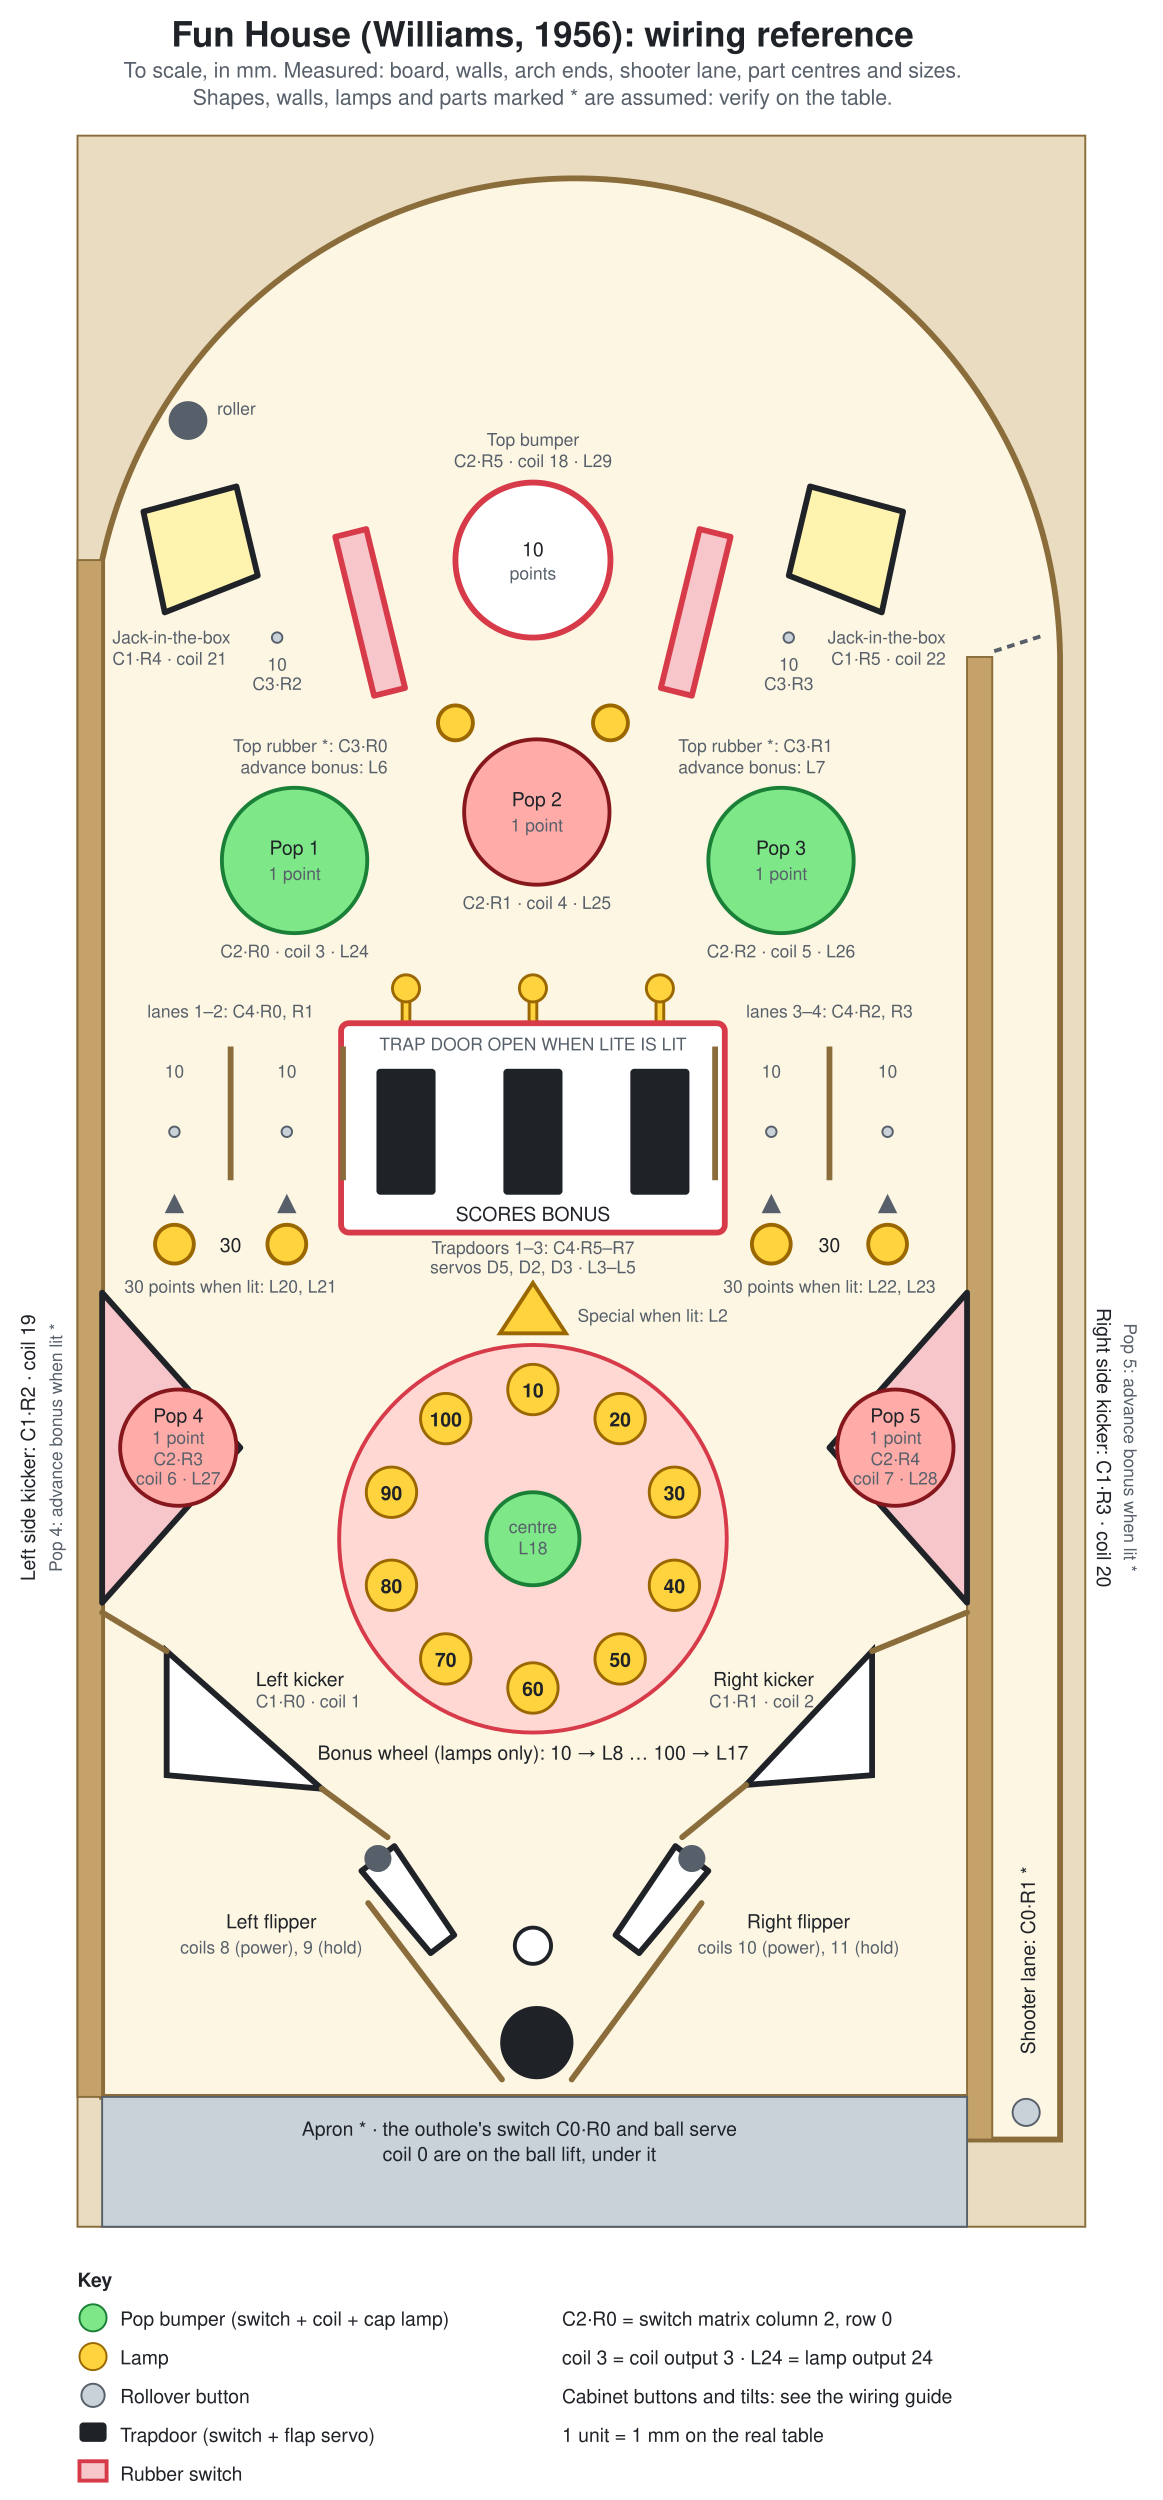
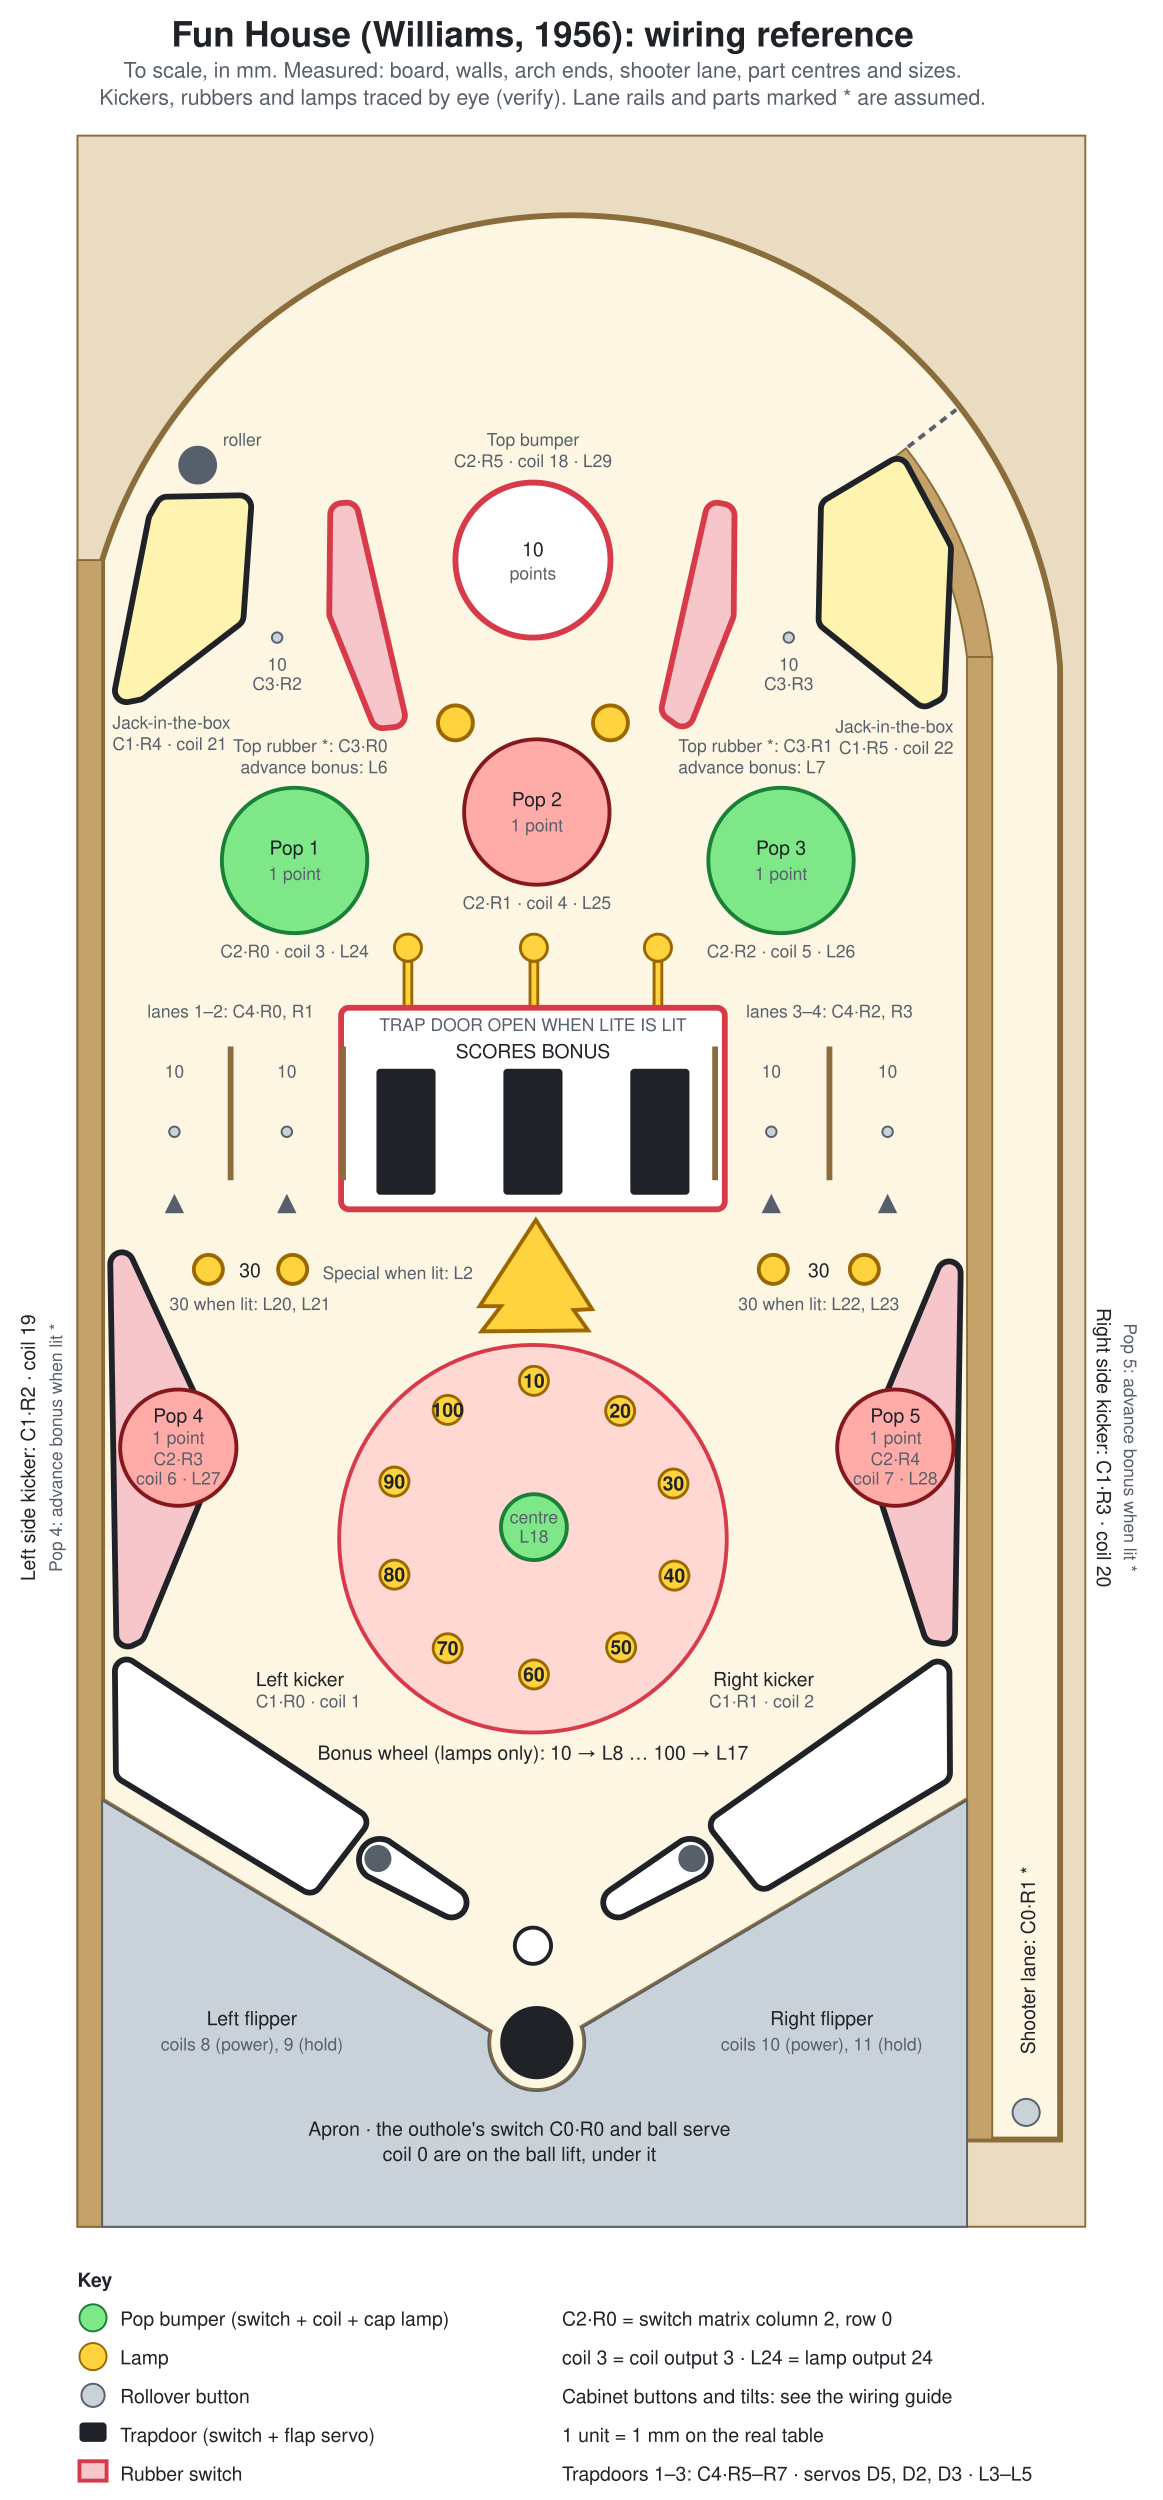
<svg xmlns="http://www.w3.org/2000/svg" viewBox="-40 -70 600 1290" width="600" height="1290" font-family="Helvetica, Arial, sans-serif">
  <style>
    .label { font-size: 10px; fill: #1f2328; }
    .tag { font-size: 9px; fill: #57606a; }
    .title { font-size: 18px; font-weight: bold; fill: #1f2328; }
    .sub { font-size: 11px; fill: #57606a; }
    .wheel { font-size: 10px; font-weight: bold; fill: #1f2328; text-anchor: middle; }
    .mid { text-anchor: middle; }
    .end { text-anchor: end; }
  </style>
  <rect x="-40" y="-70" width="600" height="1290" fill="#ffffff" />
  <text x="240" y="-46" class="title mid">Fun House (Williams, 1956): wiring reference</text>
  <text x="240" y="-30" class="sub mid">To scale, in mm. Measured: board, walls, arch ends, shooter lane, part centres and sizes.</text>
-   <text x="240" y="-16" class="sub mid">Shapes, walls, lamps and parts marked * are assumed: verify on the table.</text>
+   <text x="240" y="-16" class="sub mid">Kickers, rubbers and lamps traced by eye (verify). Lane rails and parts marked * are assumed.</text>
  <rect x="0" y="0" width="520" height="1079" fill="#e9dcc0" stroke="#8a6d3b" stroke-width="1" data-board="" />
-   <path d="M 12.7 1012 L 12.7 219 A 250 250 0 0 1 507 274 L 507 1034 L 459 1034 L 459 1012 Z" fill="#fdf6e3" stroke="#8a6d3b" stroke-width="3" data-wall="" />
-   <rect x="0" y="219" width="12.7" height="793" fill="#c4a26a" stroke="#8a6d3b" stroke-width="1" />
+   <path d="M 12.7 859 L 12.7 219 A 253.3 253.3 0 0 1 507 274 L 507 1034 L 459 1034 L 459 859 L 260.7 976.1 A 25 25 0 1 1 212.6 978.4 Z" fill="#fdf6e3" stroke="#8a6d3b" stroke-width="3" data-wall="" />
+   <rect x="0" y="219" width="12.7" height="860" fill="#c4a26a" stroke="#8a6d3b" stroke-width="1" />
  <rect x="459" y="269" width="13" height="765" fill="#c4a26a" stroke="#8a6d3b" stroke-width="1" data-wall="" />
-   <line x1="473" y1="266" x2="498" y2="258" stroke="#57606a" stroke-width="2" stroke-dasharray="4 3" data-gate="" />
+   <path d="M 472 269 A 218.3 218.3 0 0 0 427.5 161.3 L 417.3 169.2 A 205.4 205.4 0 0 1 459 269 Z" fill="#c4a26a" stroke="#8a6d3b" stroke-width="1" data-wall="" />
+   <line x1="428.5" y1="160.6" x2="453.4" y2="141.4" stroke="#57606a" stroke-width="2" stroke-dasharray="4 3" data-gate="" />
  <circle cx="489.5" cy="1020" r="7" fill="#c9d1d9" stroke="#57606a" data-switch="C0R1" />
  <text x="494" y="990" class="label" transform="rotate(-90 494 990)">Shooter lane: C0·R1 *</text>
-   <circle cx="57" cy="147" r="10" fill="#57606a" data-wall="" />
-   <text x="72" y="144" class="tag">roller</text>
+   <circle cx="62" cy="170" r="10" fill="#57606a" data-wall="" />
+   <text x="75" y="160" class="tag">roller</text>
  <g fill="#fff3b0" stroke="#1f2328" stroke-width="3" stroke-linejoin="round">
-     <polygon points="34,194 82,181 93,227 45,246" data-switch="C1R4" data-coil="21" />
-     <polygon points="426,194 378,181 367,227 415,246" data-switch="C1R5" data-coil="22" />
-   </g>
-   <text x="18" y="262" class="tag">Jack-in-the-box</text>
-   <text x="18" y="273" class="tag">C1·R4 · coil 21</text>
-   <text x="448" y="262" class="tag end">Jack-in-the-box</text>
-   <text x="448" y="273" class="tag end">C1·R5 · coil 22</text>
+     <path d="M 46.2 186.3 L 83.5 185.6 A 6 6 0 0 1 89.6 192 L 85.7 248.1 A 6 6 0 0 1 83.3 252.5 L 34.5 290 A 6 6 0 0 1 32 291.1 L 26.4 292.2 A 6 6 0 0 1 19.4 285.2 L 36.7 197.6 A 6 6 0 0 1 37.4 195.8 L 41.1 189.3 A 6 6 0 0 1 46.2 186.3 Z" data-switch="C1R4" data-coil="21" />
+     <path d="M 419.8 167.6 L 386.6 187.4 A 6 6 0 0 0 383.6 192.5 L 382.4 249.3 A 6 6 0 0 0 384.7 254.1 L 433.4 293.2 A 6 6 0 0 0 439.9 293.8 L 444.3 291.5 A 6 6 0 0 0 447.5 286.5 L 450.7 213.7 A 6 6 0 0 0 450 210.6 L 428.2 170 A 6 6 0 0 0 419.8 167.6 Z" data-switch="C1R5" data-coil="22" />
+   </g>
+   <text x="18" y="306" class="tag">Jack-in-the-box</text>
+   <text x="18" y="317" class="tag">C1·R4 · coil 21</text>
+   <text x="452" y="308" class="tag end">Jack-in-the-box</text>
+   <text x="452" y="319" class="tag end">C1·R5 · coil 22</text>
  <g fill="#f6c6cb" stroke="#d73a49" stroke-width="3" stroke-linejoin="round">
-     <polygon points="133,207 149,203 169,285 153,289" data-switch="C3R0" />
-     <polygon points="337,207 321,203 301,285 317,289" data-switch="C3R1" />
+     <path d="M 135.8 189.6 L 138.4 189.4 A 6 6 0 0 1 144.8 194 L 168.8 297.9 A 6 6 0 0 1 163.5 305.2 L 157.9 305.7 A 6 6 0 0 1 151.8 302 L 130.3 248.6 A 6 6 0 0 1 129.9 246.3 L 130.4 195.6 A 6 6 0 0 1 135.8 189.6 Z" data-switch="C3R0" />
+     <path d="M 334.1 190.1 L 331 189.5 A 6 6 0 0 0 324.1 194.1 L 301.6 294.2 A 6 6 0 0 0 304 300.4 L 308.5 303.7 A 6 6 0 0 0 317.6 301 L 338.2 249 A 6 6 0 0 0 338.6 246.9 L 339 196 A 6 6 0 0 0 334.1 190.1 Z" data-switch="C3R1" />
  </g>
  <g fill="#ffd33d" stroke="#9a6700" stroke-width="2">
    <circle cx="195" cy="303" r="9" data-lamp="6" />
    <circle cx="275" cy="303" r="9" data-lamp="7" />
  </g>
  <text x="160" y="318" class="tag end">Top rubber *: C3·R0</text>
  <text x="160" y="329" class="tag end">advance bonus: L6</text>
  <text x="310" y="318" class="tag">Top rubber *: C3·R1</text>
  <text x="310" y="329" class="tag">advance bonus: L7</text>
  <g fill="#c9d1d9" stroke="#57606a">
    <circle cx="103" cy="259" r="2.7" data-switch="C3R2" />
    <circle cx="367" cy="259" r="2.7" data-switch="C3R3" />
  </g>
  <text x="103" y="276" class="tag mid">10</text>
  <text x="367" y="276" class="tag mid">10</text>
  <text x="103" y="286" class="tag mid">C3·R2</text>
  <text x="367" y="286" class="tag mid">C3·R3</text>
  <circle cx="235" cy="219" r="40" fill="#ffffff" stroke="#d73a49" stroke-width="3" data-switch="C2R5" data-coil="18" data-lamp="29" data-measured="Top bumper centre" />
  <text x="235" y="217" class="label mid">10</text>
  <text x="235" y="229" class="tag mid">points</text>
  <text x="235" y="160" class="tag mid">Top bumper</text>
  <text x="235" y="171" class="tag mid">C2·R5 · coil 18 · L29</text>
  <g fill="#7ee787" stroke="#1a7f37" stroke-width="2">
    <circle cx="112" cy="374" r="37.5" data-switch="C2R0" data-coil="3" data-lamp="24" data-measured="Pop 1 centre (upper left)" />
    <circle cx="363" cy="374" r="37.5" data-switch="C2R2" data-coil="5" data-lamp="26" data-measured="Pop 3 centre (upper right)" />
  </g>
  <circle cx="237" cy="349" r="37.5" fill="#ffaba8" stroke="#86181d" stroke-width="2" data-switch="C2R1" data-coil="4" data-lamp="25" data-measured="Pop 2 centre (upper middle)" />
  <text x="112" y="371" class="label mid">Pop 1</text>
  <text x="112" y="384" class="tag mid">1 point</text>
  <text x="237" y="346" class="label mid">Pop 2</text>
  <text x="237" y="359" class="tag mid">1 point</text>
  <text x="363" y="371" class="label mid">Pop 3</text>
  <text x="363" y="384" class="tag mid">1 point</text>
  <text x="112" y="424" class="tag mid">C2·R0 · coil 3 · L24</text>
  <text x="363" y="424" class="tag mid">C2·R2 · coil 5 · L26</text>
  <text x="237" y="399" class="tag mid">C2·R1 · coil 4 · L25</text>
  <g fill="#ffd33d" stroke="#9a6700" stroke-width="1.5">
-     <rect x="167.5" y="444" width="4" height="14" />
-     <rect x="233" y="444" width="4" height="14" />
-     <rect x="298.5" y="444" width="4" height="14" />
-     <circle cx="169.5" cy="440" r="7" data-lamp="3" />
-     <circle cx="235" cy="440" r="7" data-lamp="4" />
-     <circle cx="300.5" cy="440" r="7" data-lamp="5" />
-   </g>
-   <rect x="136" y="458" width="198" height="108" rx="4" fill="#ffffff" stroke="#d73a49" stroke-width="3" />
-   <text x="235" y="472" class="tag mid">TRAP DOOR OPEN WHEN LITE IS LIT</text>
+     <rect x="168.5" y="426" width="4" height="24" />
+     <rect x="233.5" y="426" width="4" height="24" />
+     <rect x="297.5" y="426" width="4" height="24" />
+     <circle cx="170.5" cy="419" r="7" data-lamp="3" />
+     <circle cx="235.5" cy="419" r="7" data-lamp="4" />
+     <circle cx="299.5" cy="419" r="7" data-lamp="5" />
+   </g>
+   <rect x="136" y="450" width="198" height="104" rx="4" fill="#ffffff" stroke="#d73a49" stroke-width="3" />
+   <text x="235" y="462" class="tag mid">TRAP DOOR OPEN WHEN LITE IS LIT</text>
  <g fill="#1f2328">
    <rect x="154.25" y="481.5" width="30.5" height="65" rx="2" data-switch="C4R5" data-trapdoor="0" data-measured="Left trapdoor hole centre" />
    <rect x="219.75" y="481.5" width="30.5" height="65" rx="2" data-switch="C4R6" data-trapdoor="1" data-measured="Middle trapdoor hole centre" />
    <rect x="285.25" y="481.5" width="30.5" height="65" rx="2" data-switch="C4R7" data-trapdoor="2" data-measured="Right trapdoor hole centre" />
  </g>
-   <text x="235" y="560" class="label mid">SCORES BONUS</text>
-   <text x="235" y="577" class="tag mid">Trapdoors 1–3: C4·R5–R7</text>
-   <text x="235" y="587" class="tag mid">servos D5, D2, D3 · L3–L5</text>
+   <text x="235" y="476" class="label mid">SCORES BONUS</text>
  <g stroke="#8a6d3b" stroke-width="3">
    <line x1="79" y1="470" x2="79" y2="539" data-wall="" />
    <line x1="137" y1="470" x2="137" y2="539" data-wall="" />
    <line x1="329" y1="470" x2="329" y2="539" data-wall="" />
    <line x1="388" y1="470" x2="388" y2="539" data-wall="" />
  </g>
  <g class="tag mid">
    <text x="50" y="486">10</text>
    <text x="108" y="486">10</text>
    <text x="358" y="486">10</text>
    <text x="418" y="486">10</text>
  </g>
  <g fill="#c9d1d9" stroke="#57606a">
    <circle cx="50" cy="514" r="2.7" data-switch="C4R0" data-measured="Lane 1 rollover (far left)" />
    <circle cx="108" cy="514" r="2.7" data-switch="C4R1" data-measured="Lane 2 rollover" />
    <circle cx="358" cy="514" r="2.7" data-switch="C4R2" data-measured="Lane 3 rollover" />
    <circle cx="418" cy="514" r="2.7" data-switch="C4R3" data-measured="Lane 4 rollover (far right)" />
  </g>
  <text x="79" y="455" class="tag mid">lanes 1–2: C4·R0, R1</text>
  <text x="388" y="455" class="tag mid">lanes 3–4: C4·R2, R3</text>
  <g fill="#57606a">
    <polygon points="50,546 45,556 55,556" />
    <polygon points="108,546 103,556 113,556" />
    <polygon points="358,546 353,556 363,556" />
    <polygon points="418,546 413,556 423,556" />
  </g>
  <g fill="#ffd33d" stroke="#9a6700" stroke-width="2">
-     <circle cx="50" cy="572" r="10" data-lamp="20" />
-     <circle cx="108" cy="572" r="10" data-lamp="21" />
-     <circle cx="358" cy="572" r="10" data-lamp="22" />
-     <circle cx="418" cy="572" r="10" data-lamp="23" />
-   </g>
-   <text x="79" y="576" class="label mid">30</text>
-   <text x="388" y="576" class="label mid">30</text>
-   <text x="79" y="597" class="tag mid">30 points when lit: L20, L21</text>
-   <text x="388" y="597" class="tag mid">30 points when lit: L22, L23</text>
-   <polygon points="235,592 252,618 218,618" fill="#ffd33d" stroke="#9a6700" stroke-width="2" data-lamp="2" />
-   <text x="258" y="612" class="tag">Special when lit: L2</text>
+     <circle cx="67.5" cy="585" r="7.5" data-lamp="20" />
+     <circle cx="111" cy="585" r="7.5" data-lamp="21" />
+     <circle cx="359" cy="585" r="7.5" data-lamp="22" />
+     <circle cx="406" cy="585" r="7.5" data-lamp="23" />
+   </g>
+   <text x="89" y="589" class="label mid">30</text>
+   <text x="382.5" y="589" class="label mid">30</text>
+   <text x="89" y="606" class="tag mid">30 when lit: L20, L21</text>
+   <text x="382.5" y="606" class="tag mid">30 when lit: L22, L23</text>
+   <polygon points="236.5,559.5 265.5,605.5 256,606 263.5,616.5 208.5,617 218.5,604 207.5,604" fill="#ffd33d" stroke="#9a6700" stroke-width="2" data-lamp="2" />
+   <text x="204" y="590" class="tag end">Special when lit: L2</text>
  <g fill="#f6c6cb" stroke="#1f2328" stroke-width="3" stroke-linejoin="round">
-     <polygon points="12.7,597 84,677 12.7,757" data-switch="C1R2" data-coil="19" />
-     <polygon points="459,597 388,677 459,757" data-switch="C1R3" data-coil="20" />
+     <path d="M 28.4 579.8 L 72.9 676.2 A 6 6 0 0 1 73.1 681 L 34.5 774.5 A 6 6 0 0 1 31.5 777.6 L 28.6 779 A 6 6 0 0 1 20 773.7 L 16.9 582.4 A 6 6 0 0 1 28.4 579.8 Z" data-switch="C1R2" data-coil="19" />
+     <path d="M 444.2 584.5 L 406.5 675 A 6 6 0 0 0 406.3 679.2 L 436.8 773.5 A 6 6 0 0 0 441.6 777.6 L 445.9 778.2 A 6 6 0 0 0 452.8 772.4 L 455.7 587 A 6 6 0 0 0 444.2 584.5 Z" data-switch="C1R3" data-coil="20" />
  </g>
  <text x="-22" y="677" class="label mid" transform="rotate(-90 -22 677)">Left side kicker: C1·R2 · coil 19</text>
  <text x="-8" y="677" class="tag mid" transform="rotate(-90 -8 677)">Pop 4: advance bonus when lit *</text>
  <text x="526" y="677" class="label mid" transform="rotate(90 526 677)">Right side kicker: C1·R3 · coil 20</text>
  <text x="540" y="677" class="tag mid" transform="rotate(90 540 677)">Pop 5: advance bonus when lit *</text>
  <g fill="#ffaba8" stroke="#86181d" stroke-width="2">
    <circle cx="52" cy="677" r="30" data-switch="C2R3" data-coil="6" data-lamp="27" data-measured="Pop 4 centre (lower left)" />
    <circle cx="422" cy="677" r="30" data-switch="C2R4" data-coil="7" data-lamp="28" data-measured="Pop 5 centre (lower right)" />
  </g>
  <text x="52" y="664" class="label mid">Pop 4</text>
  <text x="52" y="675" class="tag mid">1 point</text>
  <text x="52" y="686" class="tag mid">C2·R3</text>
  <text x="52" y="696" class="tag mid">coil 6 · L27</text>
  <text x="422" y="664" class="label mid">Pop 5</text>
  <text x="422" y="675" class="tag mid">1 point</text>
  <text x="422" y="686" class="tag mid">C2·R4</text>
  <text x="422" y="696" class="tag mid">coil 7 · L28</text>
  <circle cx="235" cy="724" r="100" fill="#ffd8d3" stroke="#d73a49" stroke-width="2" data-measured="Bonus wheel centre" />
  <g fill="#ffd33d" stroke="#9a6700" stroke-width="1.5">
-     <circle cx="235" cy="647" r="13" data-lamp="8" />
-     <circle cx="280" cy="662" r="13" data-lamp="9" />
-     <circle cx="308" cy="700" r="13" data-lamp="10" />
-     <circle cx="308" cy="748" r="13" data-lamp="11" />
-     <circle cx="280" cy="786" r="13" data-lamp="12" />
-     <circle cx="235" cy="801" r="13" data-lamp="13" />
-     <circle cx="190" cy="786" r="13" data-lamp="14" />
-     <circle cx="162" cy="748" r="13" data-lamp="15" />
-     <circle cx="162" cy="700" r="13" data-lamp="16" />
-     <circle cx="190" cy="662" r="13" data-lamp="17" />
-   </g>
-   <text x="235" y="651" class="wheel">10</text>
-   <text x="280" y="666" class="wheel">20</text>
-   <text x="308" y="704" class="wheel">30</text>
-   <text x="308" y="752" class="wheel">40</text>
-   <text x="280" y="790" class="wheel">50</text>
-   <text x="235" y="805" class="wheel">60</text>
-   <text x="190" y="790" class="wheel">70</text>
-   <text x="162" y="752" class="wheel">80</text>
-   <text x="162" y="704" class="wheel">90</text>
-   <text x="190" y="666" class="wheel">100</text>
-   <circle cx="235" cy="724" r="24" fill="#7ee787" stroke="#1a7f37" stroke-width="2" data-lamp="18" />
-   <text x="235" y="721" class="tag mid">centre</text>
-   <text x="235" y="732" class="tag mid">L18</text>
+     <circle cx="235.5" cy="642.5" r="7.5" data-lamp="8" />
+     <circle cx="280" cy="658" r="7.5" data-lamp="9" />
+     <circle cx="307.5" cy="695.5" r="7.5" data-lamp="10" />
+     <circle cx="308" cy="743" r="7.5" data-lamp="11" />
+     <circle cx="280.5" cy="780" r="7.5" data-lamp="12" />
+     <circle cx="235.5" cy="794" r="7.5" data-lamp="13" />
+     <circle cx="191" cy="780.5" r="7.5" data-lamp="14" />
+     <circle cx="163.5" cy="742.5" r="7.5" data-lamp="15" />
+     <circle cx="163.5" cy="694.5" r="7.5" data-lamp="16" />
+     <circle cx="191" cy="657.5" r="7.5" data-lamp="17" />
+   </g>
+   <text x="235.5" y="646" class="wheel">10</text>
+   <text x="280" y="661.5" class="wheel">20</text>
+   <text x="307.5" y="699" class="wheel">30</text>
+   <text x="308" y="746.5" class="wheel">40</text>
+   <text x="280.5" y="783.5" class="wheel">50</text>
+   <text x="235.5" y="797.5" class="wheel">60</text>
+   <text x="191" y="784" class="wheel">70</text>
+   <text x="163.5" y="746" class="wheel">80</text>
+   <text x="163.5" y="698" class="wheel">90</text>
+   <text x="191" y="661" class="wheel">100</text>
+   <circle cx="235.5" cy="718" r="17" fill="#7ee787" stroke="#1a7f37" stroke-width="2" data-lamp="18" />
+   <text x="235.5" y="716" class="tag mid">centre</text>
+   <text x="235.5" y="726" class="tag mid">L18</text>
  <text x="235" y="838" class="label mid">Bonus wheel (lamps only): 10 → L8 … 100 → L17</text>
-   <polygon points="46,782 46,846 126,853" fill="#ffffff" stroke="#1f2328" stroke-width="3" data-switch="C1R0" data-coil="1" />
-   <polygon points="410,782 410,846 345,851" fill="#ffffff" stroke="#1f2328" stroke-width="3" data-switch="C1R1" data-coil="2" />
+   <path d="M 19.3 792.4 L 19.8 843.7 A 6 6 0 0 0 22.7 848.8 L 116.7 905.7 A 6 6 0 0 0 124.6 904.3 L 147.8 874 A 6 6 0 0 0 146.4 865.3 L 28.6 787.3 A 6 6 0 0 0 19.3 792.4 Z" fill="#ffffff" stroke="#1f2328" stroke-width="3" data-switch="C1R0" data-coil="1" />
+   <path d="M 449.9 793.3 L 450.2 844.6 A 6 6 0 0 1 447.3 849.8 L 357.2 903.8 A 6 6 0 0 1 349.4 902.3 L 328 875.5 A 6 6 0 0 1 329.3 866.9 L 440.4 788.5 A 6 6 0 0 1 449.9 793.3 Z" fill="#ffffff" stroke="#1f2328" stroke-width="3" data-switch="C1R1" data-coil="2" />
  <text x="92" y="800" class="label">Left kicker</text>
  <text x="92" y="811" class="tag">C1·R0 · coil 1</text>
  <text x="380" y="800" class="label end">Right kicker</text>
  <text x="380" y="811" class="tag end">C1·R1 · coil 2</text>
-   <g stroke="#8a6d3b" stroke-width="3" stroke-linecap="round">
-     <line x1="12.7" y1="762" x2="46" y2="782" data-wall="" />
-     <line x1="459" y1="762" x2="410" y2="782" data-wall="" />
-     <line x1="126" y1="853" x2="160" y2="878" data-wall="" />
-     <line x1="345" y1="851" x2="312" y2="878" data-wall="" />
-     <line x1="150" y1="912" x2="219" y2="1003" data-wall="" />
-     <line x1="322" y1="912" x2="255" y2="1003" data-wall="" />
-   </g>
-   <rect x="12.7" y="1012" width="446.3" height="67" fill="#c9d1d9" stroke="#57606a" stroke-width="1" />
+   <path d="M 12.7 859 L 212.6 978.4 A 25 25 0 1 0 260.7 976.1 L 459 859 L 459 1079 L 12.7 1079 Z" fill="#c9d1d9" stroke="#57606a" stroke-width="1" />
  <g fill="#ffffff" stroke="#1f2328" stroke-width="3" stroke-linejoin="round">
-     <path d="M 146.5 895.4 L 182.2 937.8 L 194.4 928.5 L 163.5 882.6 Z" data-coil="8 9" data-flipper="left" />
-     <path d="M 308.5 882.6 L 277.6 928.5 L 289.8 937.8 L 325.5 895.4 Z" data-coil="10 11" data-flipper="right" />
+     <path d="M 149.6 898.2 L 189.4 918.5 A 7.7 7.7 0 0 0 197.3 905.3 L 160.5 879.9 A 10.7 10.7 0 0 0 149.6 898.2 Z" data-coil="8 9" data-flipper="left" />
+     <path d="M 311.6 879.9 L 274.7 905.3 A 7.7 7.7 0 0 0 282.6 918.5 L 322.5 898.2 A 10.7 10.7 0 0 0 311.6 879.9 Z" data-coil="10 11" data-flipper="right" />
  </g>
  <circle cx="155" cy="889" r="7" fill="#57606a" data-measured="Left flipper pivot" />
  <circle cx="317" cy="889" r="7" fill="#57606a" data-measured="Right flipper pivot" />
-   <text x="100" y="925" class="label mid">Left flipper</text>
-   <text x="100" y="938" class="tag mid">coils 8 (power), 9 (hold)</text>
-   <text x="372" y="925" class="label mid">Right flipper</text>
-   <text x="372" y="938" class="tag mid">coils 10 (power), 11 (hold)</text>
+   <text x="90" y="975" class="label mid">Left flipper</text>
+   <text x="90" y="988" class="tag mid">coils 8 (power), 9 (hold)</text>
+   <text x="384" y="975" class="label mid">Right flipper</text>
+   <text x="384" y="988" class="tag mid">coils 10 (power), 11 (hold)</text>
  <circle cx="235" cy="934" r="9.35" fill="#ffffff" stroke="#1f2328" stroke-width="2" data-wall="" data-measured="Centre post" />
  <circle cx="237" cy="984" r="18.9" fill="#1f2328" data-switch="C0R0" data-coil="0" data-measured="Outhole centre" />
-   <text x="228" y="1032" class="label mid">Apron * · the outhole's switch C0·R0 and ball serve</text>
+   <text x="228" y="1032" class="label mid">Apron · the outhole's switch C0·R0 and ball serve</text>
  <text x="228" y="1045" class="label mid">coil 0 are on the ball lift, under it</text>
  <g transform="translate(0, 1110)">
    <text x="0" y="0" class="label" font-weight="bold">Key</text>
    <circle cx="8" cy="16" r="7" fill="#7ee787" stroke="#1a7f37" />
    <text x="22" y="20" class="label">Pop bumper (switch + coil + cap lamp)</text>
    <circle cx="8" cy="36" r="7" fill="#ffd33d" stroke="#9a6700" />
    <text x="22" y="40" class="label">Lamp</text>
    <circle cx="8" cy="56" r="6" fill="#c9d1d9" stroke="#57606a" />
    <text x="22" y="60" class="label">Rollover button</text>
    <rect x="1" y="70" width="14" height="10" rx="2" fill="#1f2328" />
    <text x="22" y="80" class="label">Trapdoor (switch + flap servo)</text>
    <rect x="1" y="90" width="14" height="10" fill="#f6c6cb" stroke="#d73a49" stroke-width="2" />
    <text x="22" y="100" class="label">Rubber switch</text>
    <text x="250" y="20" class="label">C2·R0 = switch matrix column 2, row 0</text>
    <text x="250" y="40" class="label">coil 3 = coil output 3 · L24 = lamp output 24</text>
    <text x="250" y="60" class="label">Cabinet buttons and tilts: see the wiring guide</text>
    <text x="250" y="80" class="label">1 unit = 1 mm on the real table</text>
+     <text x="250" y="100" class="label">Trapdoors 1–3: C4·R5–R7 · servos D5, D2, D3 · L3–L5</text>
  </g>
</svg>
